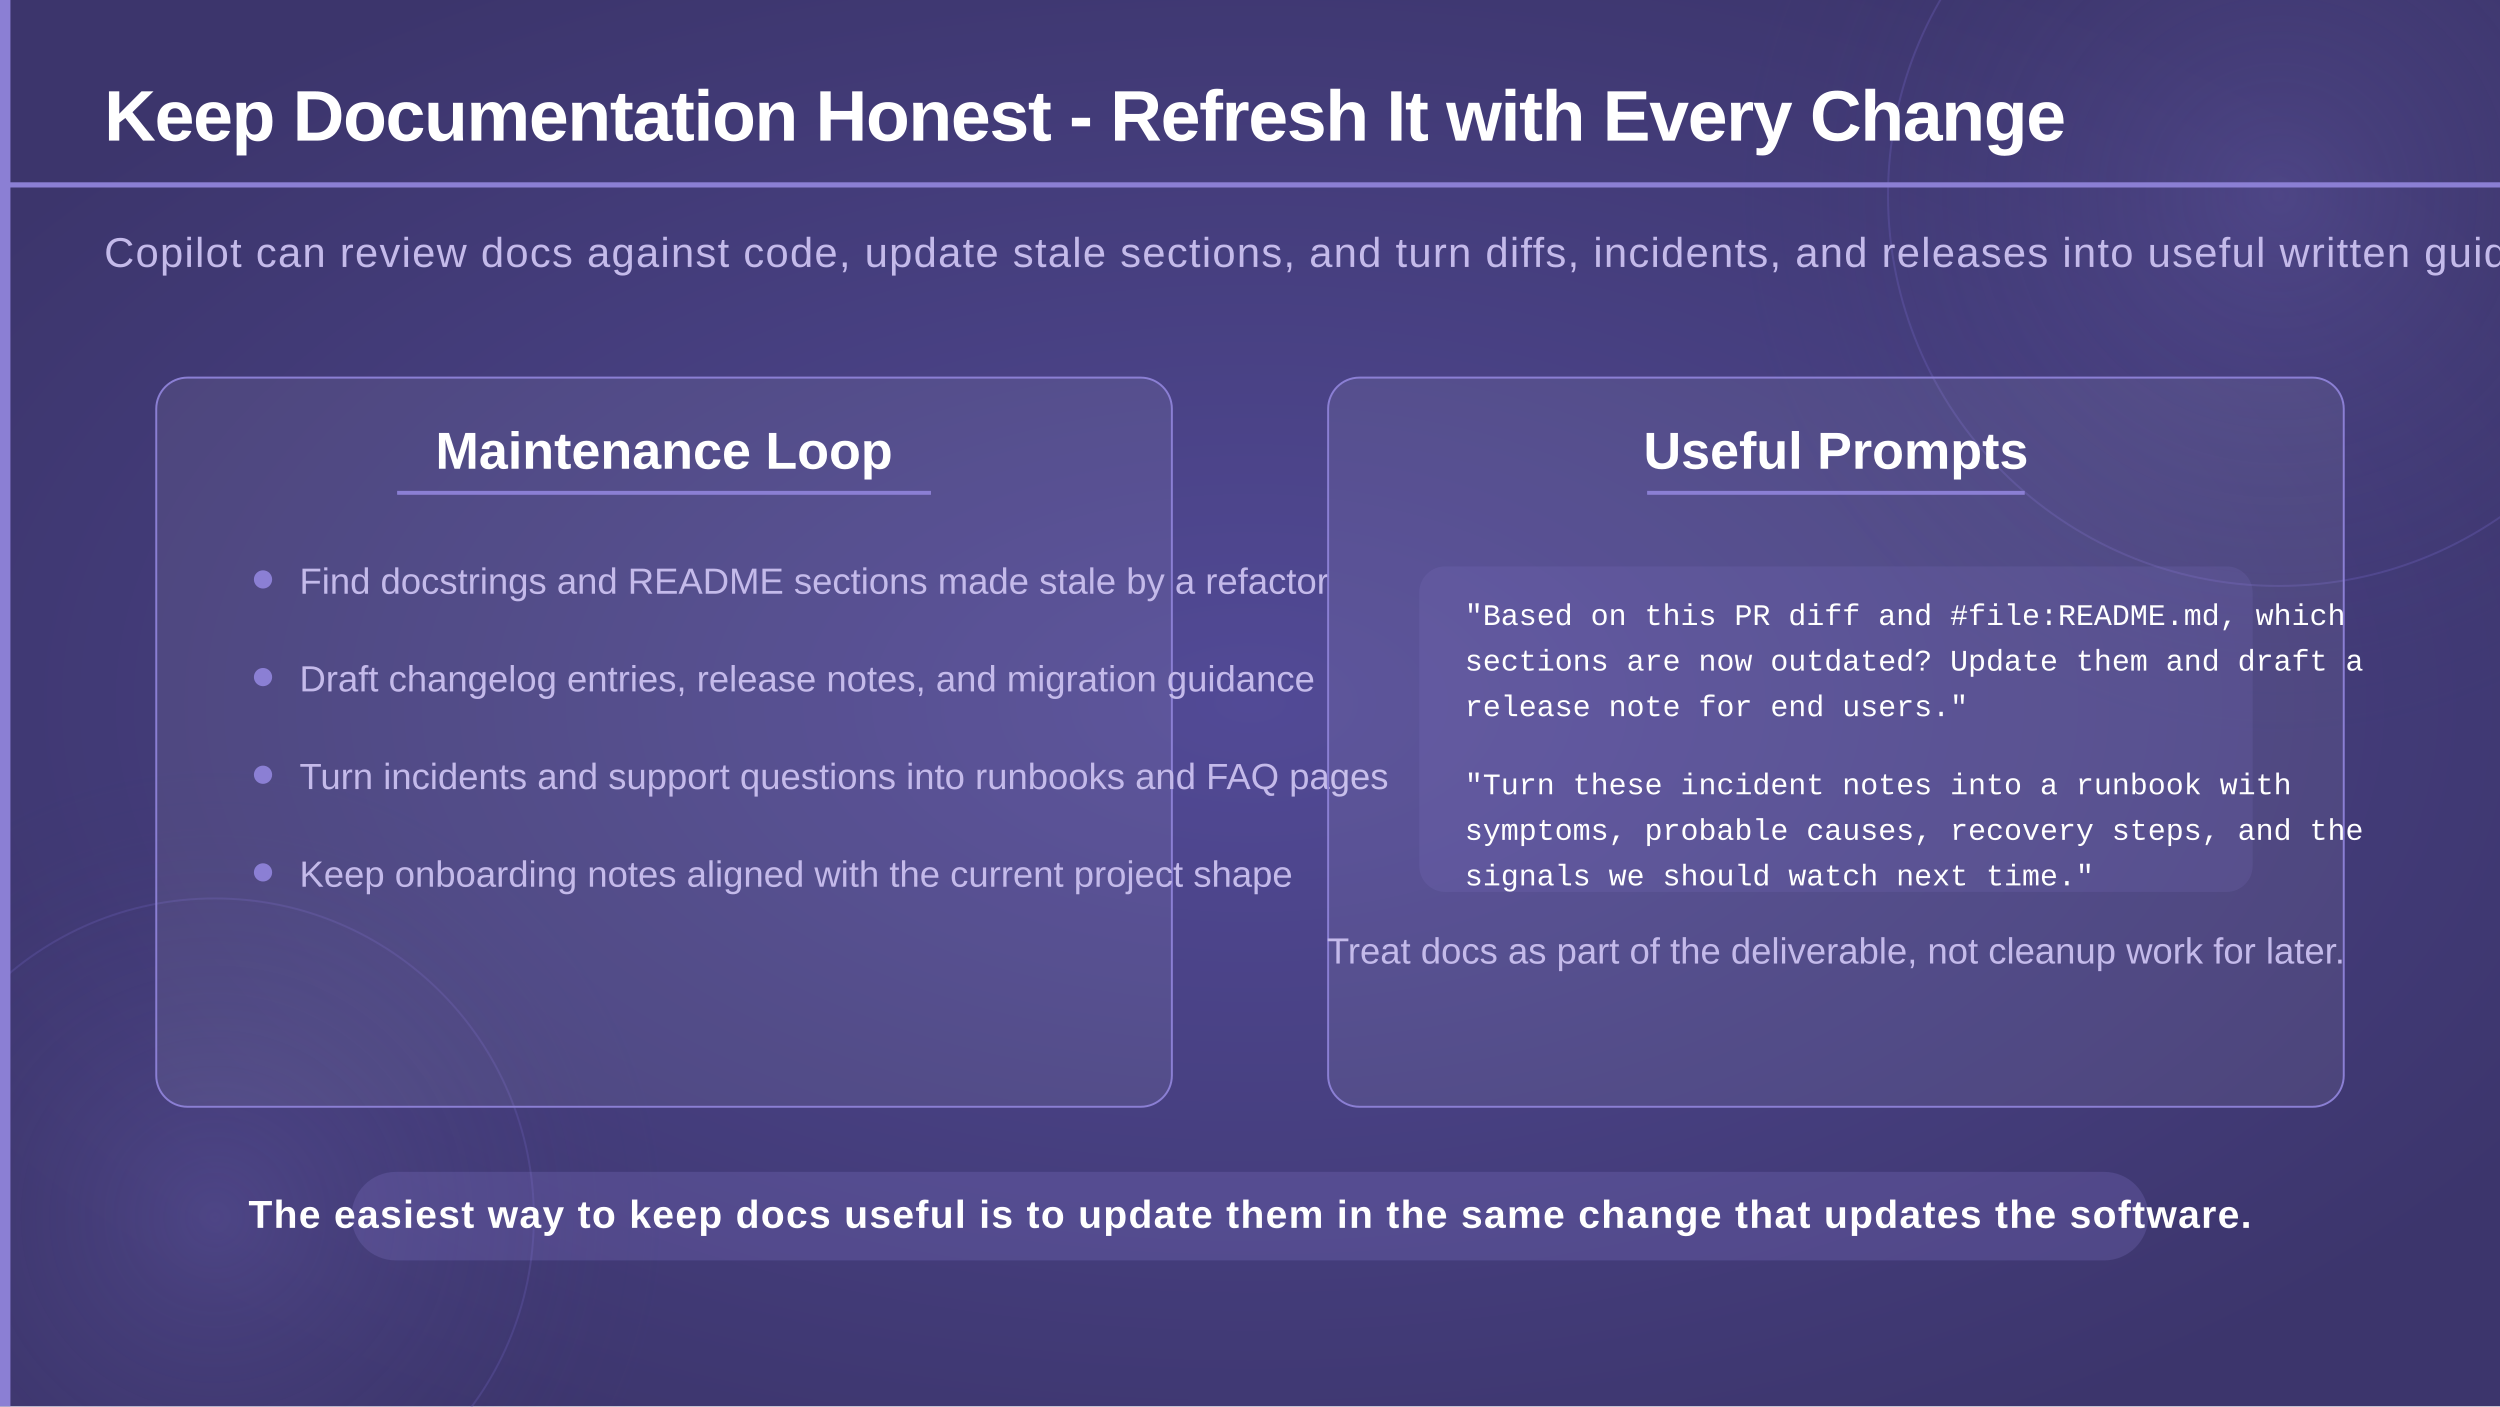
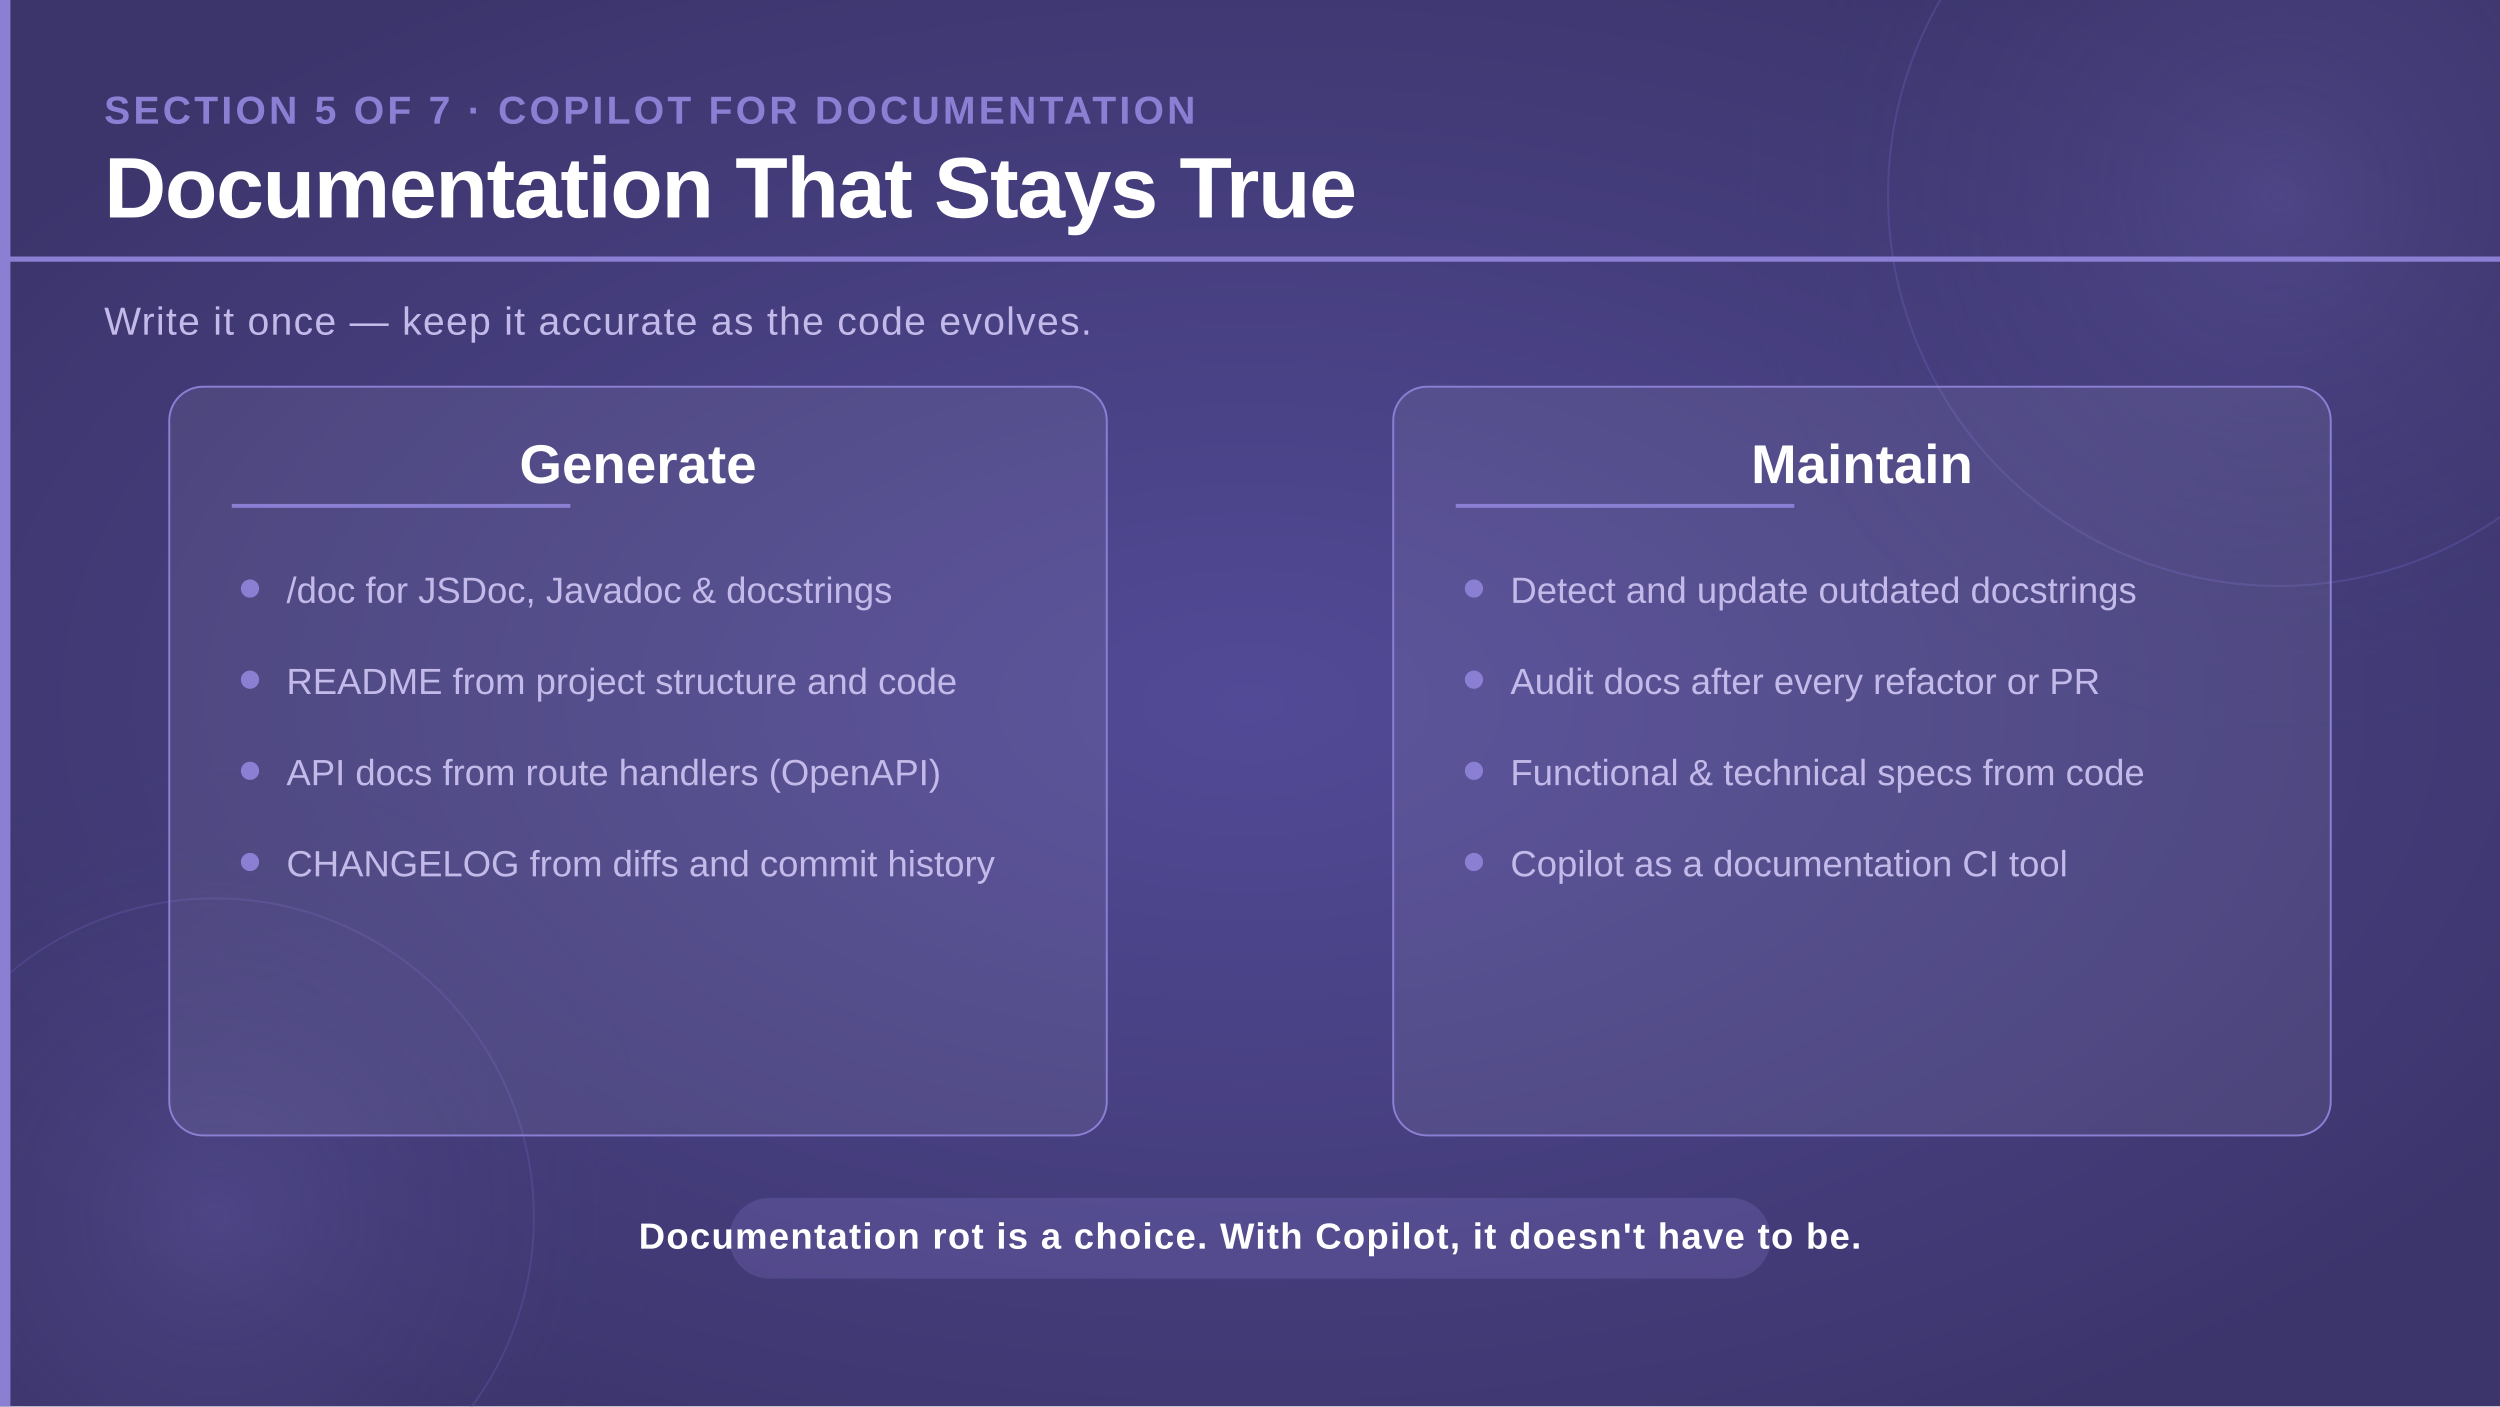
<svg xmlns="http://www.w3.org/2000/svg" viewBox="0 0 1920 1080" width="1920" height="1080">
  <defs>
    <radialGradient id="bgGlow" cx="50%" cy="50%" r="60%">
      <stop offset="0%" stop-color="#524a96" stop-opacity="1" />
      <stop offset="100%" stop-color="#3c356c" stop-opacity="1" />
    </radialGradient>
    <radialGradient id="circleGlow" cx="50%" cy="50%" r="50%">
      <stop offset="0%" stop-color="#7c70c8" stop-opacity="0.25" />
      <stop offset="100%" stop-color="#3c356c" stop-opacity="0" />
    </radialGradient>
  </defs>
  <rect width="1920" height="1080" fill="url(#bgGlow)" />
  <circle cx="1750" cy="150" r="420" fill="url(#circleGlow)" />
  <circle cx="1750" cy="150" r="300" fill="none" stroke="#6a5fb8" stroke-width="1.5" opacity="0.35" />
  <circle cx="165" cy="935" r="350" fill="url(#circleGlow)" />
  <circle cx="165" cy="935" r="245" fill="none" stroke="#6a5fb8" stroke-width="1.5" opacity="0.3" />
  <rect x="0" y="0" width="8" height="1080" fill="#8b7fd4" />
-   <text x="80" y="108" font-family="'Segoe UI', 'Helvetica Neue', Arial, sans-serif" font-size="55" font-weight="700" fill="#ffffff" letter-spacing="-1">Keep Documentation Honest - Refresh It with Every Change</text>
-   <rect x="0" y="140" width="1920" height="4" fill="#8b7fd4" />
-   <text x="80" y="205" font-family="'Segoe UI', 'Helvetica Neue', Arial, sans-serif" font-size="32" font-weight="300" fill="#c4baea" letter-spacing="1">Copilot can review docs against code, update stale sections, and turn diffs, incidents, and releases into useful written guidance.</text>
-   <rect x="120" y="290" width="780" height="560" rx="24" fill="#ffffff" fill-opacity="0.07" stroke="#8b7fd4" stroke-width="1.5" />
-   <text x="510" y="360" text-anchor="middle" font-family="'Segoe UI', 'Helvetica Neue', Arial, sans-serif" font-size="40" font-weight="700" fill="#ffffff">Maintenance Loop</text>
-   <rect x="305" y="377" width="410" height="3" fill="#8b7fd4" />
-   <circle cx="202" cy="445" r="7" fill="#8b7fd4" />
-   <text x="230" y="456" font-family="'Segoe UI', 'Helvetica Neue', Arial, sans-serif" font-size="28" font-weight="300" fill="#c4baea">Find docstrings and README sections made stale by a refactor</text>
-   <circle cx="202" cy="520" r="7" fill="#8b7fd4" />
-   <text x="230" y="531" font-family="'Segoe UI', 'Helvetica Neue', Arial, sans-serif" font-size="28" font-weight="300" fill="#c4baea">Draft changelog entries, release notes, and migration guidance</text>
-   <circle cx="202" cy="595" r="7" fill="#8b7fd4" />
-   <text x="230" y="606" font-family="'Segoe UI', 'Helvetica Neue', Arial, sans-serif" font-size="28" font-weight="300" fill="#c4baea">Turn incidents and support questions into runbooks and FAQ pages</text>
-   <circle cx="202" cy="670" r="7" fill="#8b7fd4" />
-   <text x="230" y="681" font-family="'Segoe UI', 'Helvetica Neue', Arial, sans-serif" font-size="28" font-weight="300" fill="#c4baea">Keep onboarding notes aligned with the current project shape</text>
-   <rect x="1020" y="290" width="780" height="560" rx="24" fill="#ffffff" fill-opacity="0.07" stroke="#8b7fd4" stroke-width="1.5" />
-   <text x="1410" y="360" text-anchor="middle" font-family="'Segoe UI', 'Helvetica Neue', Arial, sans-serif" font-size="40" font-weight="700" fill="#ffffff">Useful Prompts</text>
-   <rect x="1265" y="377" width="290" height="3" fill="#8b7fd4" />
-   <rect x="1090" y="435" width="640" height="250" rx="20" fill="#8b7fd4" opacity="0.14" />
-   <text x="1125" y="480" font-family="'Consolas', 'Courier New', monospace" font-size="23" fill="#ffffff">"Based on this PR diff and #file:README.md, which</text>
-   <text x="1125" y="515" font-family="'Consolas', 'Courier New', monospace" font-size="23" fill="#ffffff">sections are now outdated? Update them and draft a</text>
-   <text x="1125" y="550" font-family="'Consolas', 'Courier New', monospace" font-size="23" fill="#ffffff">release note for end users."</text>
-   <text x="1125" y="610" font-family="'Consolas', 'Courier New', monospace" font-size="23" fill="#ffffff">"Turn these incident notes into a runbook with</text>
-   <text x="1125" y="645" font-family="'Consolas', 'Courier New', monospace" font-size="23" fill="#ffffff">symptoms, probable causes, recovery steps, and the</text>
-   <text x="1125" y="680" font-family="'Consolas', 'Courier New', monospace" font-size="23" fill="#ffffff">signals we should watch next time."</text>
-   <text x="1410" y="740" text-anchor="middle" font-family="'Segoe UI', 'Helvetica Neue', Arial, sans-serif" font-size="28" font-weight="300" fill="#c4baea">Treat docs as part of the deliverable, not cleanup work for later.</text>
-   <rect x="270" y="900" width="1380" height="68" rx="34" fill="#8b7fd4" opacity="0.22" />
-   <text x="960" y="943" text-anchor="middle" font-family="'Segoe UI', 'Helvetica Neue', Arial, sans-serif" font-size="30" font-weight="600" fill="#ffffff" letter-spacing="1">The easiest way to keep docs useful is to update them in the same change that updates the software.</text>
+   <text x="80" y="95" font-family="'Segoe UI', 'Helvetica Neue', Arial, sans-serif" font-size="30" font-weight="700" fill="#8b7fd4" letter-spacing="2.5">SECTION 5 OF 7  ·  COPILOT FOR DOCUMENTATION</text>
+   <text x="80" y="167" font-family="'Segoe UI', 'Helvetica Neue', Arial, sans-serif" font-size="66" font-weight="700" fill="#ffffff" letter-spacing="-1">Documentation That Stays True</text>
+   <rect x="0" y="197" width="1920" height="4" fill="#8b7fd4" />
+   <text x="80" y="257" font-family="'Segoe UI', 'Helvetica Neue', Arial, sans-serif" font-size="30" font-weight="300" fill="#c4baea" letter-spacing="1">Write it once — keep it accurate as the code evolves.</text>
+   <rect x="130" y="297" width="720" height="575" rx="26" fill="#ffffff" fill-opacity="0.07" stroke="#8b7fd4" stroke-width="1.5" />
+   <text x="490" y="371" text-anchor="middle" font-family="'Segoe UI', 'Helvetica Neue', Arial, sans-serif" font-size="42" font-weight="700" fill="#ffffff">Generate</text>
+   <rect x="178" y="387" width="260" height="3" fill="#8b7fd4" />
+   <circle cx="192" cy="452" r="7" fill="#8b7fd4" />
+   <text x="220" y="463" font-family="'Segoe UI', 'Helvetica Neue', Arial, sans-serif" font-size="28" font-weight="300" fill="#c4baea">/doc for JSDoc, Javadoc &amp; docstrings</text>
+   <circle cx="192" cy="522" r="7" fill="#8b7fd4" />
+   <text x="220" y="533" font-family="'Segoe UI', 'Helvetica Neue', Arial, sans-serif" font-size="28" font-weight="300" fill="#c4baea">README from project structure and code</text>
+   <circle cx="192" cy="592" r="7" fill="#8b7fd4" />
+   <text x="220" y="603" font-family="'Segoe UI', 'Helvetica Neue', Arial, sans-serif" font-size="28" font-weight="300" fill="#c4baea">API docs from route handlers (OpenAPI)</text>
+   <circle cx="192" cy="662" r="7" fill="#8b7fd4" />
+   <text x="220" y="673" font-family="'Segoe UI', 'Helvetica Neue', Arial, sans-serif" font-size="28" font-weight="300" fill="#c4baea">CHANGELOG from diffs and commit history</text>
+   <rect x="1070" y="297" width="720" height="575" rx="26" fill="#ffffff" fill-opacity="0.07" stroke="#8b7fd4" stroke-width="1.5" />
+   <text x="1430" y="371" text-anchor="middle" font-family="'Segoe UI', 'Helvetica Neue', Arial, sans-serif" font-size="42" font-weight="700" fill="#ffffff">Maintain</text>
+   <rect x="1118" y="387" width="260" height="3" fill="#8b7fd4" />
+   <circle cx="1132" cy="452" r="7" fill="#8b7fd4" />
+   <text x="1160" y="463" font-family="'Segoe UI', 'Helvetica Neue', Arial, sans-serif" font-size="28" font-weight="300" fill="#c4baea">Detect and update outdated docstrings</text>
+   <circle cx="1132" cy="522" r="7" fill="#8b7fd4" />
+   <text x="1160" y="533" font-family="'Segoe UI', 'Helvetica Neue', Arial, sans-serif" font-size="28" font-weight="300" fill="#c4baea">Audit docs after every refactor or PR</text>
+   <circle cx="1132" cy="592" r="7" fill="#8b7fd4" />
+   <text x="1160" y="603" font-family="'Segoe UI', 'Helvetica Neue', Arial, sans-serif" font-size="28" font-weight="300" fill="#c4baea">Functional &amp; technical specs from code</text>
+   <circle cx="1132" cy="662" r="7" fill="#8b7fd4" />
+   <text x="1160" y="673" font-family="'Segoe UI', 'Helvetica Neue', Arial, sans-serif" font-size="28" font-weight="300" fill="#c4baea">Copilot as a documentation CI tool</text>
+   <rect x="560" y="920" width="800" height="62" rx="31" fill="#8b7fd4" opacity="0.22" />
+   <text x="960" y="959" text-anchor="middle" font-family="'Segoe UI', 'Helvetica Neue', Arial, sans-serif" font-size="28" font-weight="600" fill="#ffffff" letter-spacing="1">Documentation rot is a choice. With Copilot, it doesn't have to be.</text>
</svg>
